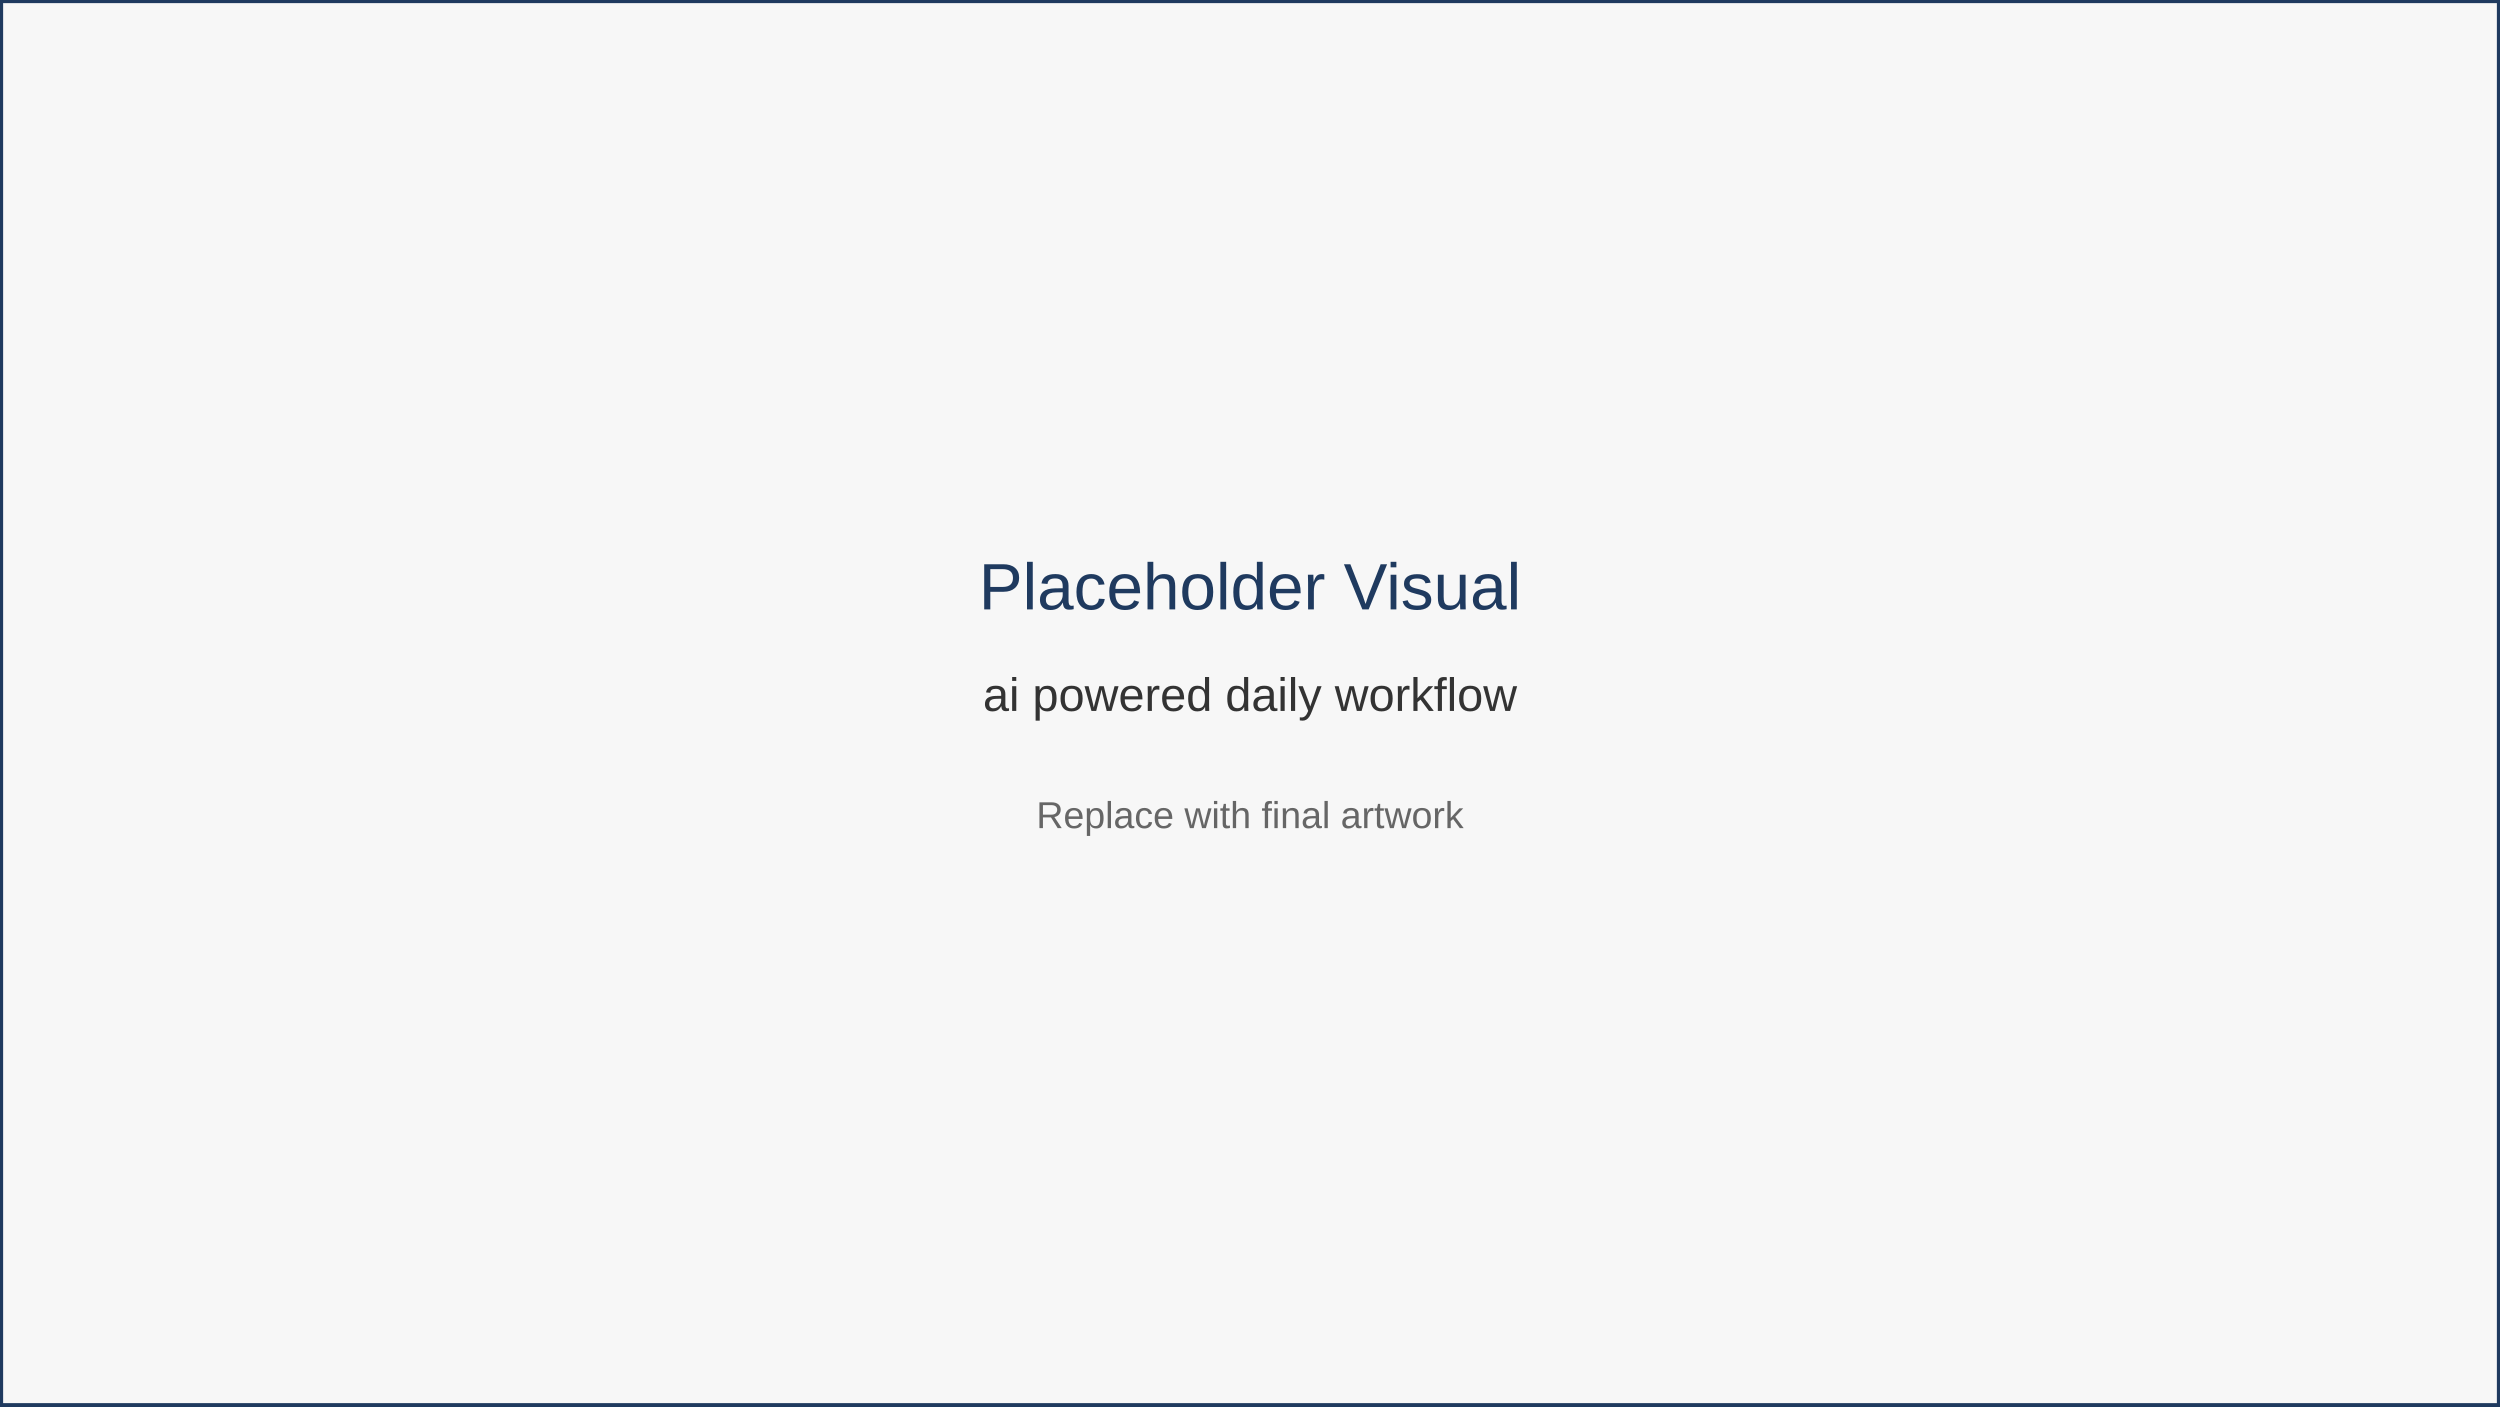
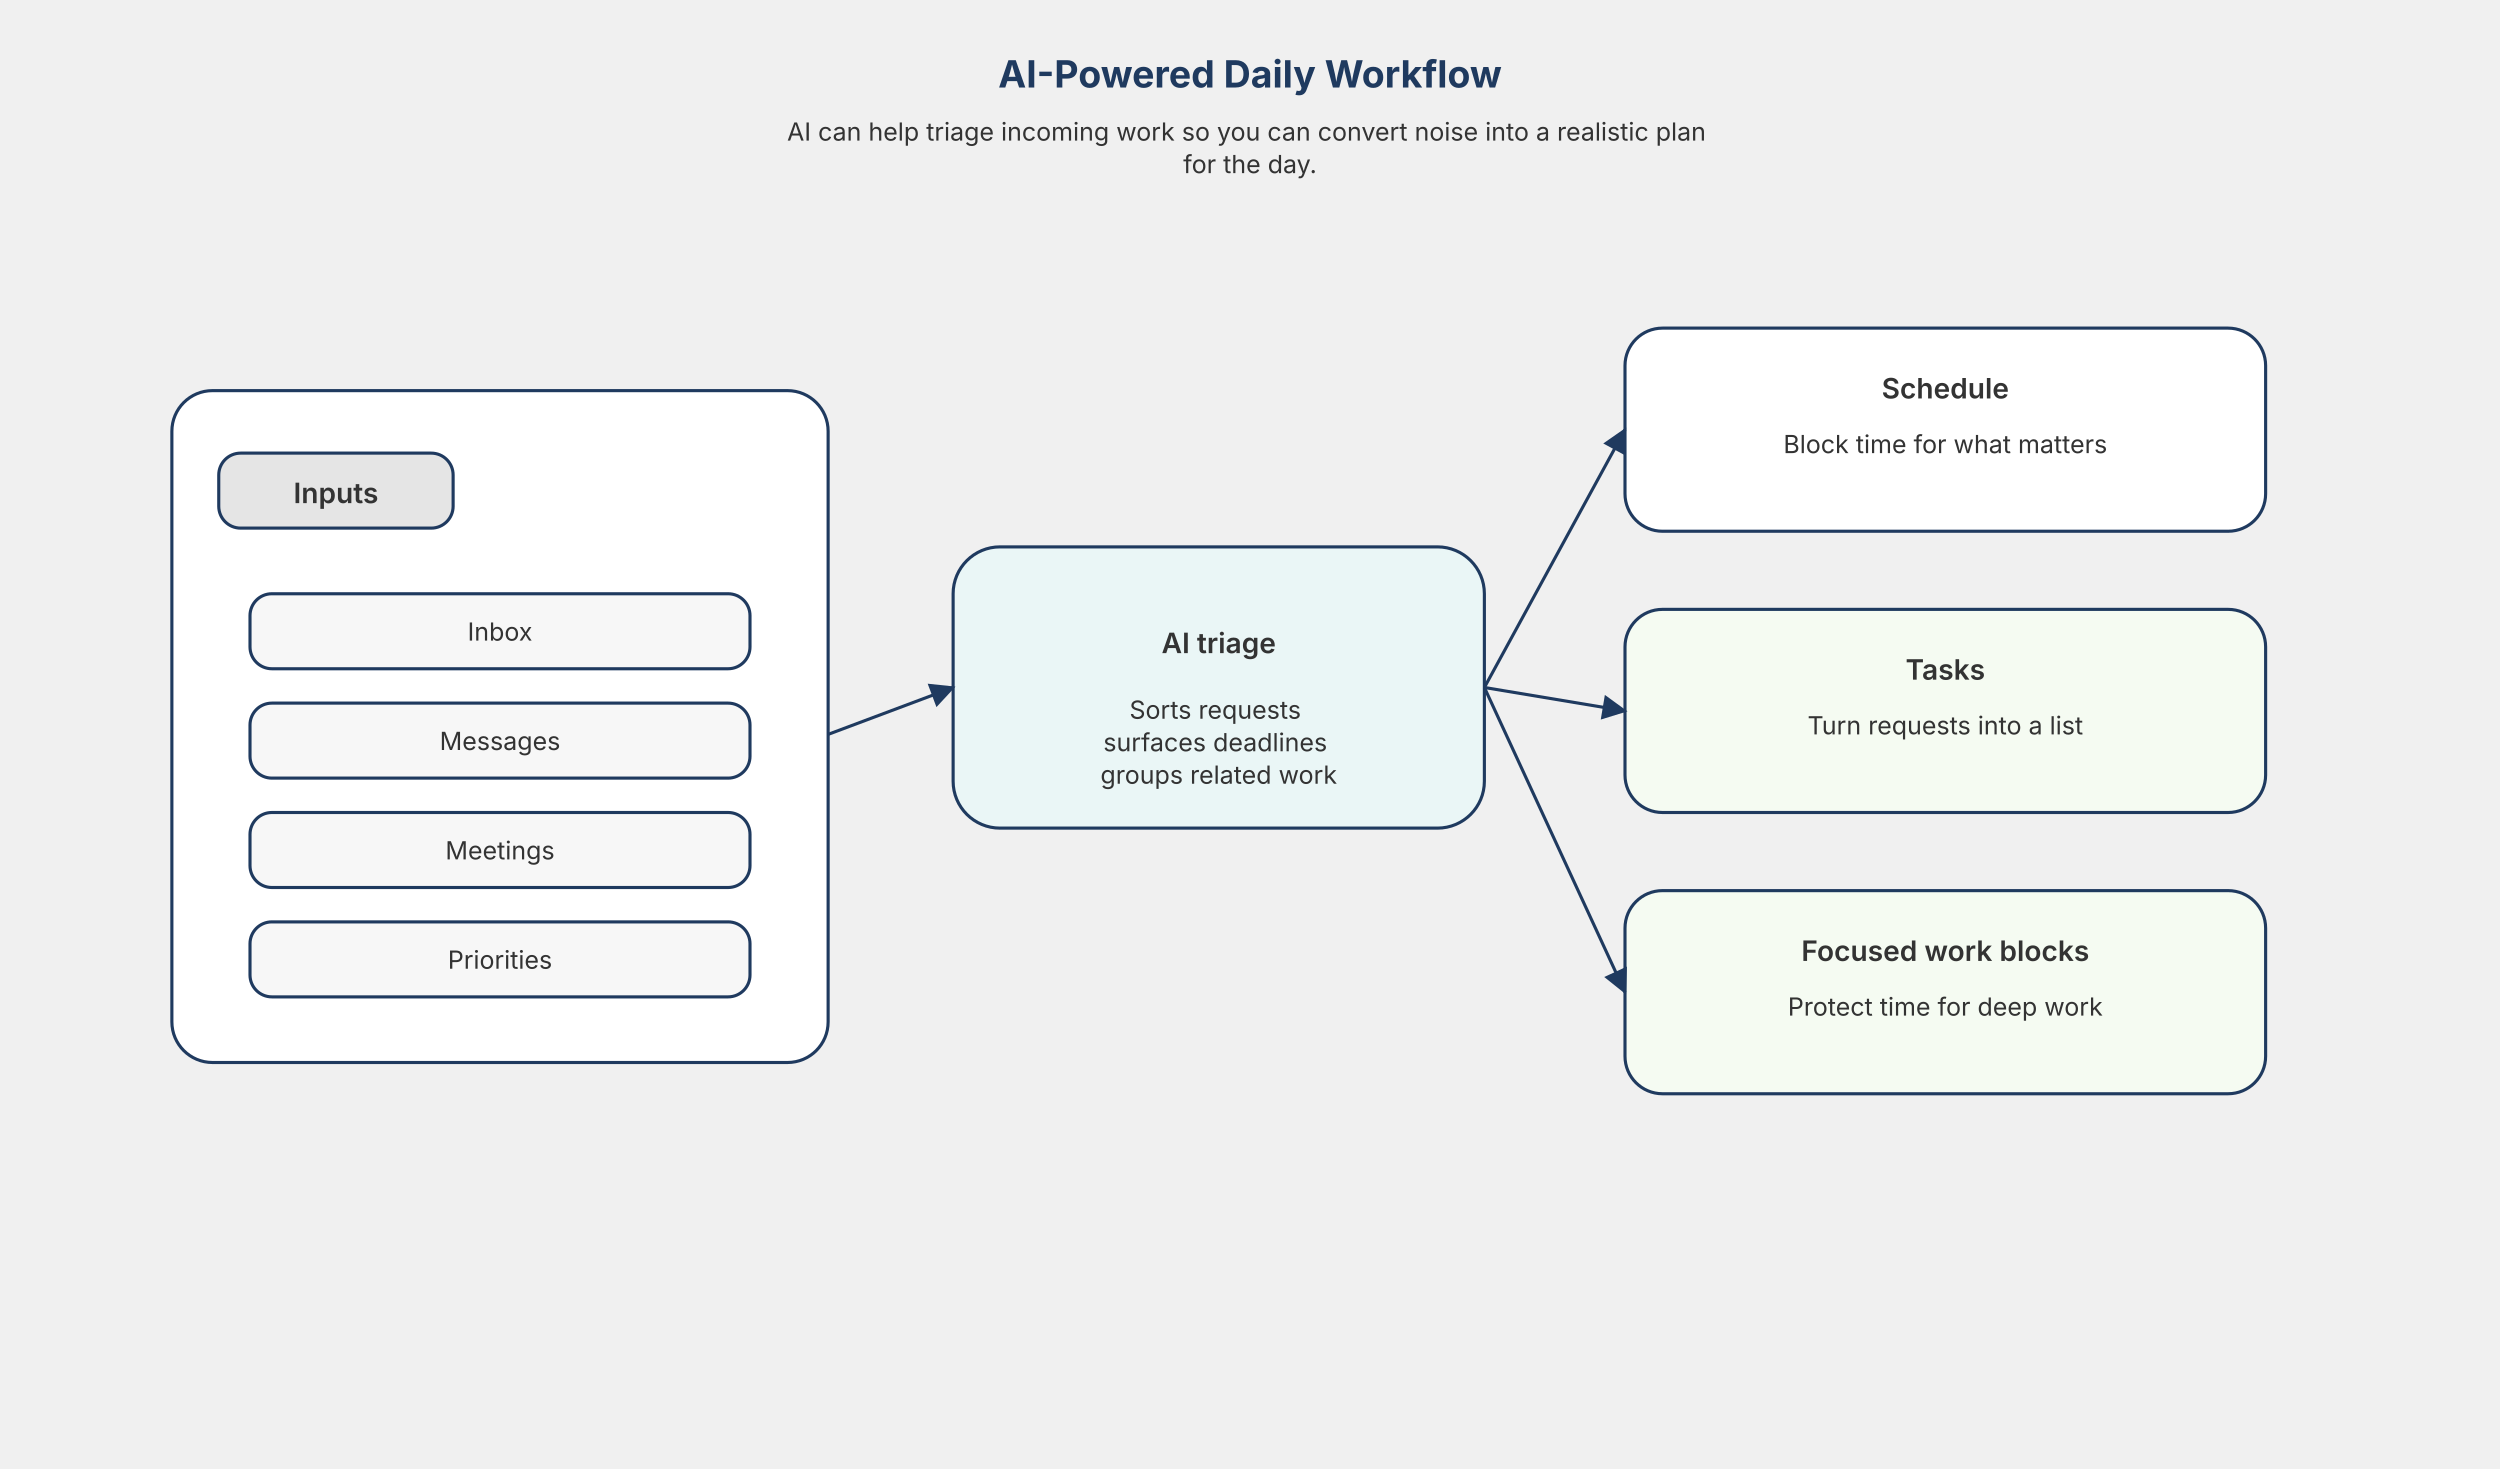
- <svg xmlns="http://www.w3.org/2000/svg" width="1600" height="900" viewBox="0 0 1600 900">
-   <rect width="1600" height="900" fill="#F7F7F7" stroke="#1F3A5F" stroke-width="4" />
-   <text x="800" y="390" text-anchor="middle" font-family="Arial, sans-serif" font-size="42" fill="#1F3A5F">
-     Placeholder Visual
+ <svg xmlns="http://www.w3.org/2000/svg" width="1600" height="940" viewBox="0 0 1600 940" fill="none">
+   <defs>
+     <marker id="arrow" viewBox="0 0 10 10" refX="9" refY="5" markerWidth="8" markerHeight="8" orient="auto-start-reverse">
+       <path d="M 0 0 L 10 5 L 0 10 z" fill="#1F3A5F" />
+     </marker>
+     <style>
+       text { font-family: Inter, Arial, sans-serif; fill: #333333; }
+       .title { font-size: 24px; font-weight: 700; fill: #1F3A5F; }
+       .label { font-size: 18px; font-weight: 600; }
+       .body { font-size: 16px; }
+       .small { font-size: 14px; }
+       .box { stroke: #1F3A5F; stroke-width: 2; }
+       .arrow { stroke: #1F3A5F; stroke-width: 2; fill: none; marker-end: url(#arrow); }
+       .dashed { stroke-dasharray: 8 8; }
+       .icon-circle { fill: #2FA4A9; }
+       .muted { fill: #F7F7F7; }
+     </style>
+   </defs>
+   <text x="800" y="56" text-anchor="middle" class="title">
+     <tspan x="800" dy="0">AI-Powered Daily Workflow</tspan>
  </text>
-   <text x="800" y="455" text-anchor="middle" font-family="Arial, sans-serif" font-size="30" fill="#333333">
-     ai powered daily workflow
+   <text x="800" y="90" text-anchor="middle" class="body">
+     <tspan x="800" dy="0">AI can help triage incoming work so you can convert noise into a realistic plan</tspan>
+     <tspan x="800" dy="1.3em">for the day.</tspan>
  </text>
-   <text x="800" y="530" text-anchor="middle" font-family="Arial, sans-serif" font-size="24" fill="#666666">
-     Replace with final artwork
+   <rect x="110" y="250" width="420" height="430" rx="26" fill="#FFFFFF" class="box" />
+   <rect x="140" y="290" width="150" height="48" rx="14" fill="#E5E5E5" class="box" />
+   <text x="215" y="322" text-anchor="middle" class="label">
+     <tspan x="215" dy="0">Inputs</tspan>
  </text>
+   <rect x="160" y="380" width="320" height="48" rx="14" fill="#F7F7F7" class="box" />
+   <text x="320" y="410" text-anchor="middle" class="body">
+     <tspan x="320" dy="0">Inbox</tspan>
+   </text>
+   <rect x="160" y="450" width="320" height="48" rx="14" fill="#F7F7F7" class="box" />
+   <text x="320" y="480" text-anchor="middle" class="body">
+     <tspan x="320" dy="0">Messages</tspan>
+   </text>
+   <rect x="160" y="520" width="320" height="48" rx="14" fill="#F7F7F7" class="box" />
+   <text x="320" y="550" text-anchor="middle" class="body">
+     <tspan x="320" dy="0">Meetings</tspan>
+   </text>
+   <rect x="160" y="590" width="320" height="48" rx="14" fill="#F7F7F7" class="box" />
+   <text x="320" y="620" text-anchor="middle" class="body">
+     <tspan x="320" dy="0">Priorities</tspan>
+   </text>
+   <rect x="610" y="350" width="340" height="180" rx="30" fill="#EAF6F6" class="box" />
+   <text x="780" y="418" text-anchor="middle" class="label">
+     <tspan x="780" dy="0">AI triage</tspan>
+   </text>
+   <text x="780" y="460" text-anchor="middle" class="body">
+     <tspan x="780" dy="0">Sorts requests</tspan>
+     <tspan x="780" dy="1.3em">surfaces deadlines</tspan>
+     <tspan x="780" dy="1.3em">groups related work</tspan>
+   </text>
+   <line x1="530" y1="470" x2="610" y2="440" class="arrow" />
+   <rect x="1040" y="210" width="410" height="130" rx="24" fill="#FFFFFF" class="box" />
+   <text x="1245" y="255" text-anchor="middle" class="label">
+     <tspan x="1245" dy="0">Schedule</tspan>
+   </text>
+   <text x="1245" y="290" text-anchor="middle" class="body">
+     <tspan x="1245" dy="0">Block time for what matters</tspan>
+   </text>
+   <line x1="950" y1="440" x2="1040" y2="275" class="arrow" />
+   <rect x="1040" y="390" width="410" height="130" rx="24" fill="#F5FBF2" class="box" />
+   <text x="1245" y="435" text-anchor="middle" class="label">
+     <tspan x="1245" dy="0">Tasks</tspan>
+   </text>
+   <text x="1245" y="470" text-anchor="middle" class="body">
+     <tspan x="1245" dy="0">Turn requests into a list</tspan>
+   </text>
+   <line x1="950" y1="440" x2="1040" y2="455" class="arrow" />
+   <rect x="1040" y="570" width="410" height="130" rx="24" fill="#F5FBF2" class="box" />
+   <text x="1245" y="615" text-anchor="middle" class="label">
+     <tspan x="1245" dy="0">Focused work blocks</tspan>
+   </text>
+   <text x="1245" y="650" text-anchor="middle" class="body">
+     <tspan x="1245" dy="0">Protect time for deep work</tspan>
+   </text>
+   <line x1="950" y1="440" x2="1040" y2="635" class="arrow" />
</svg>
